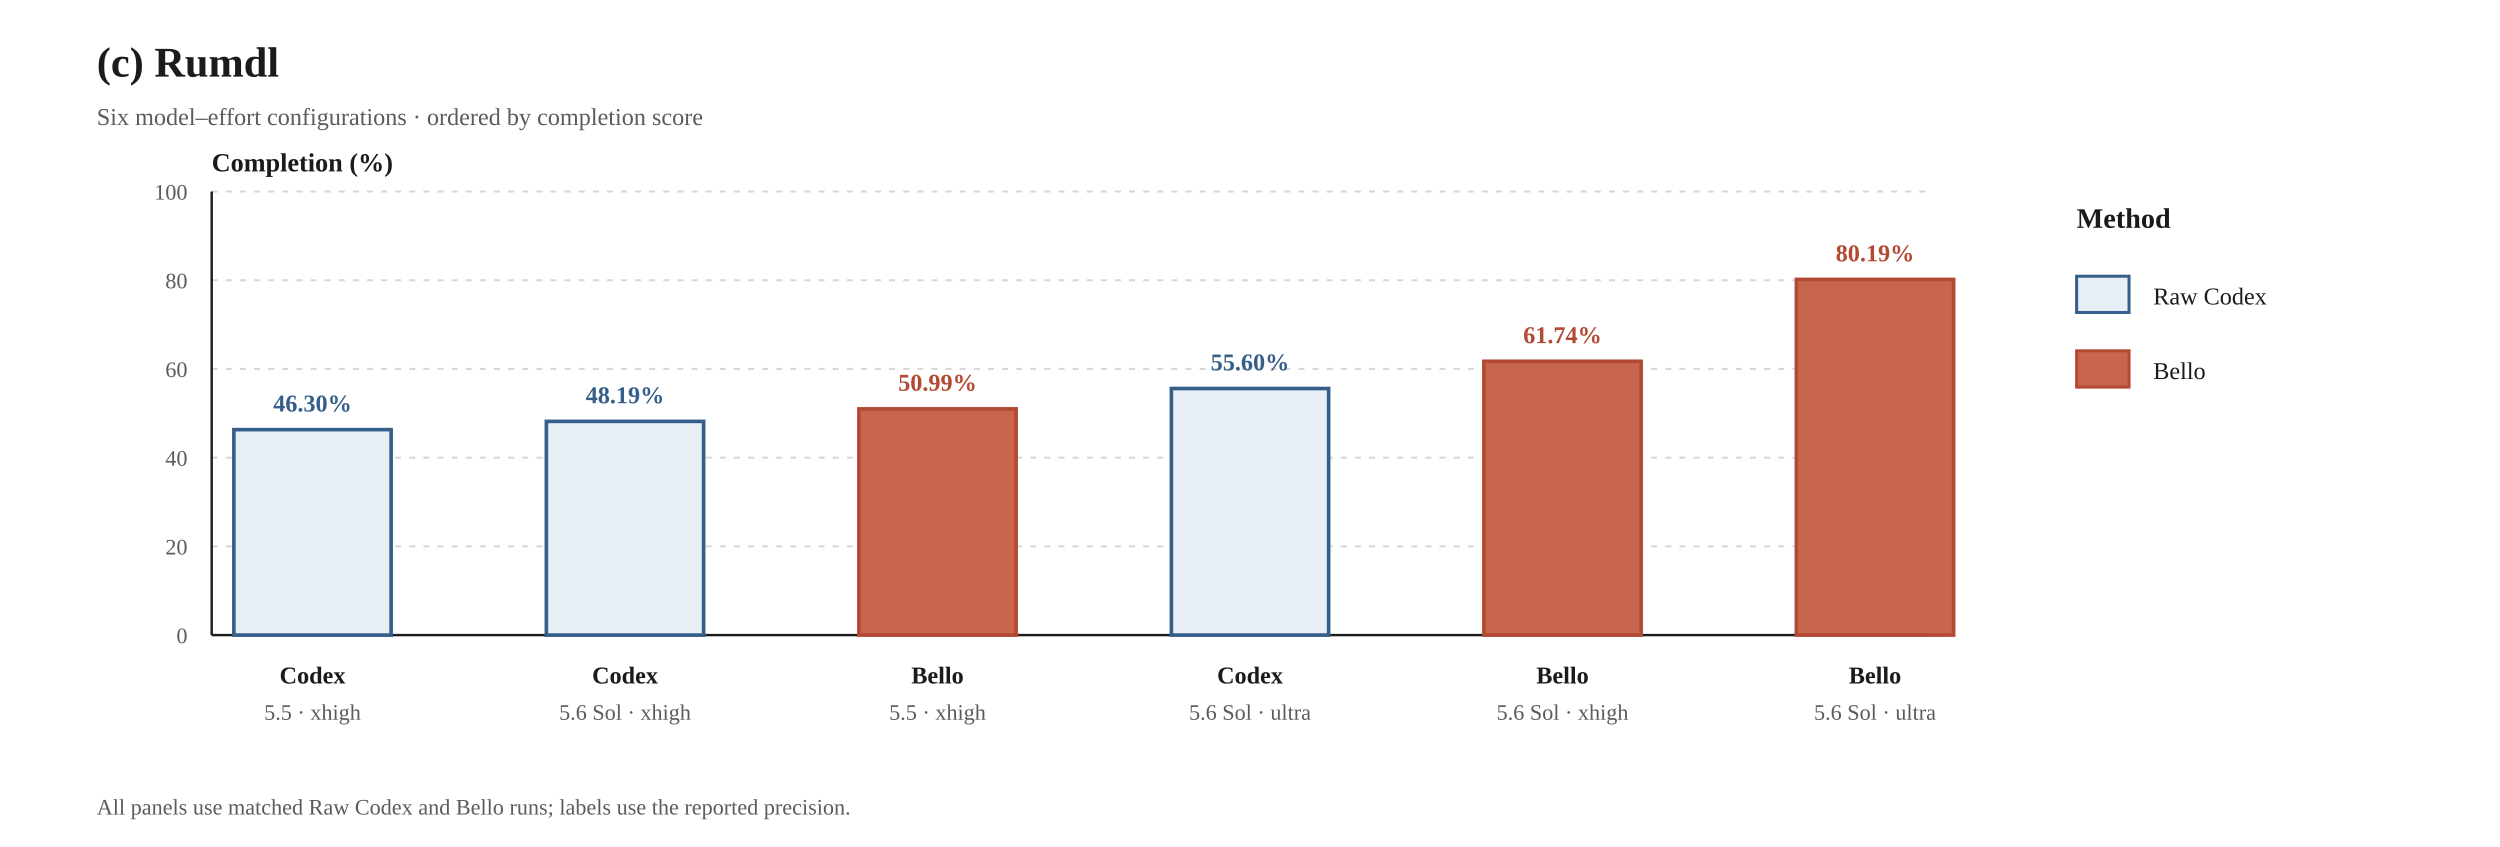
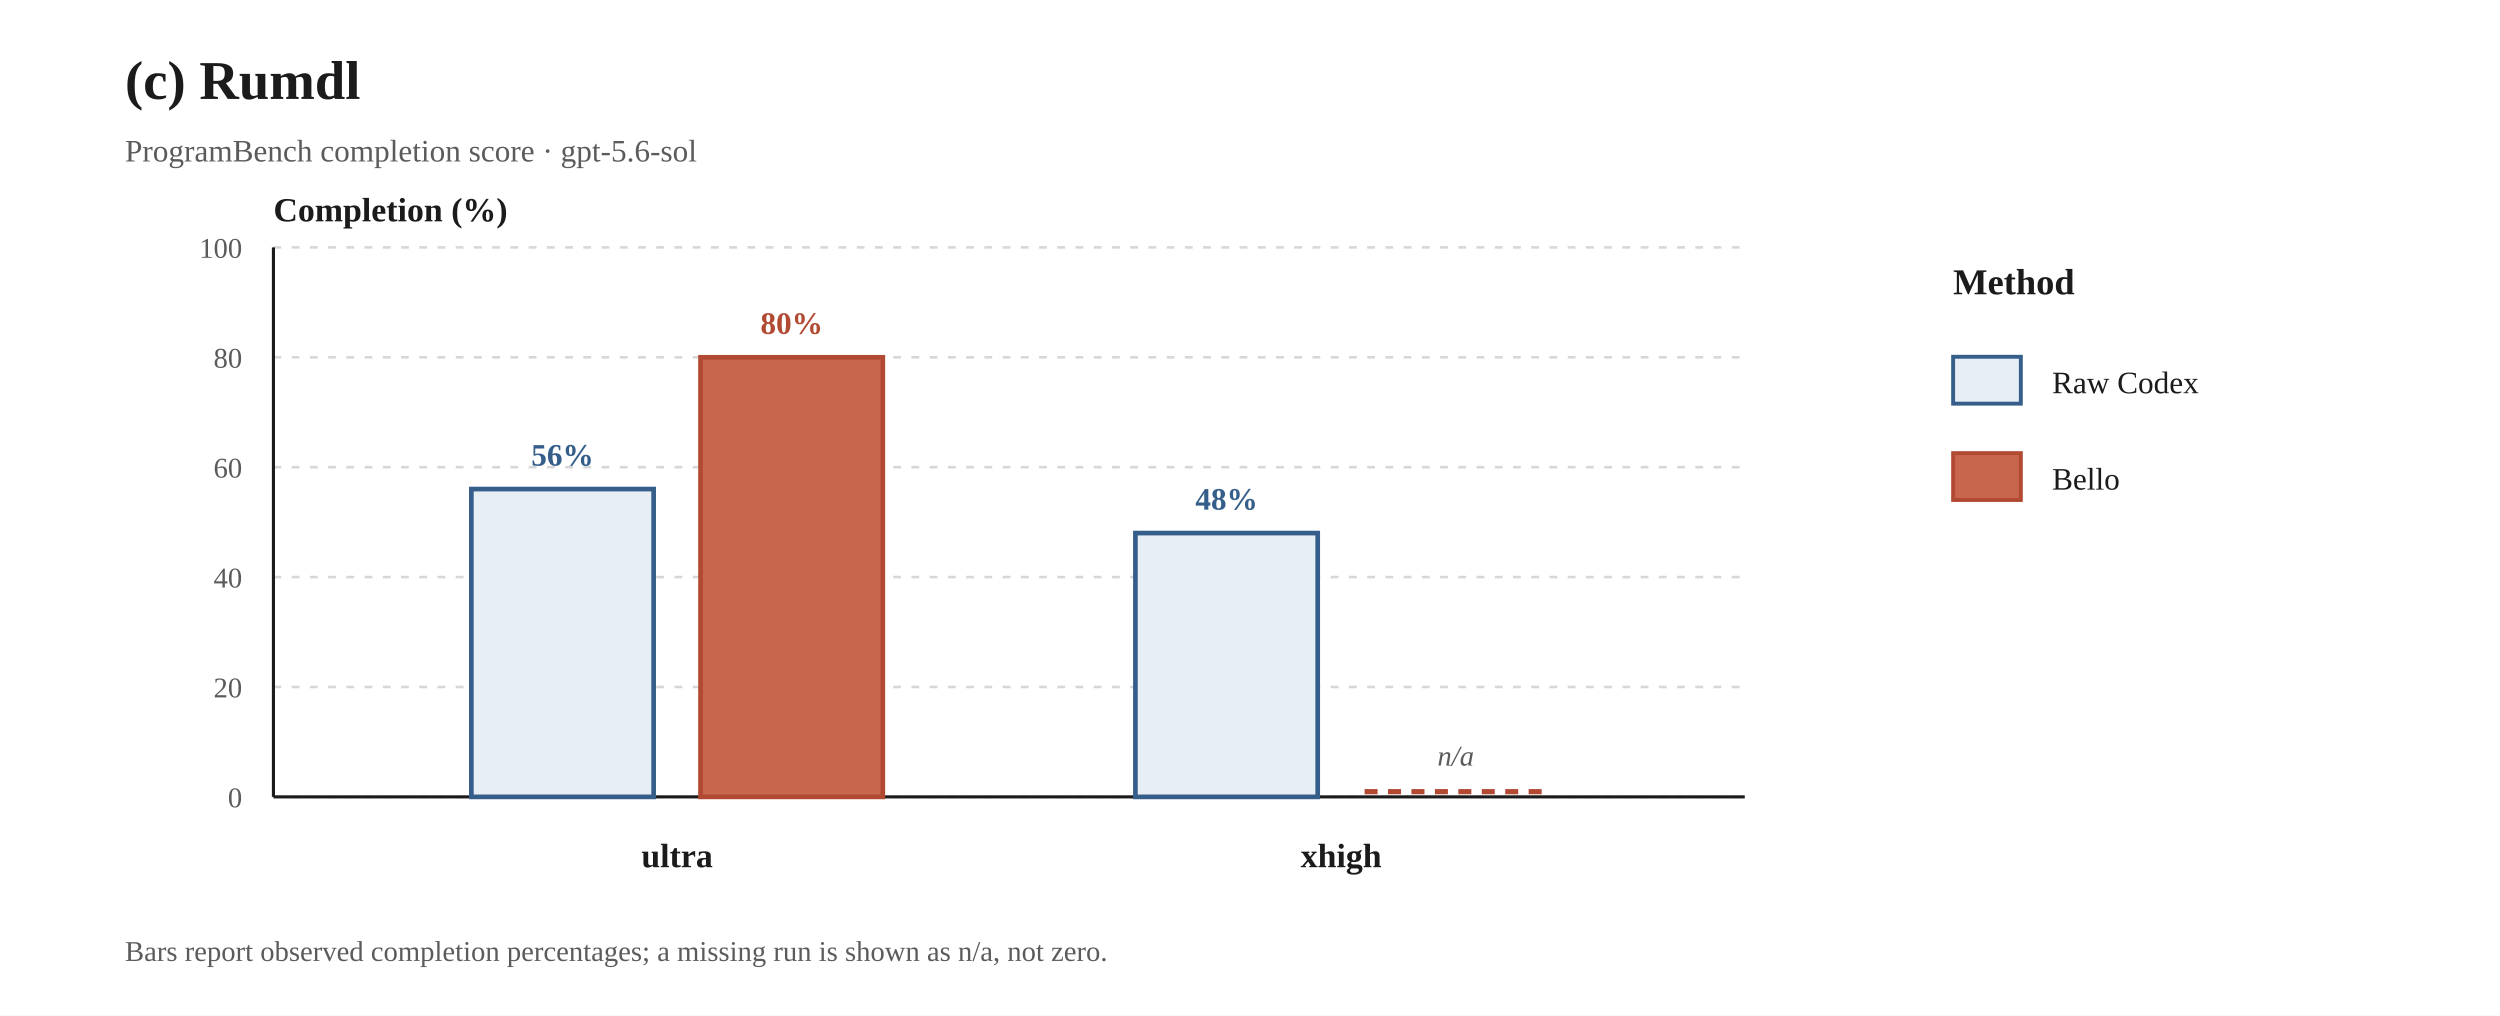
- <svg xmlns="http://www.w3.org/2000/svg" width="1240" height="420" viewBox="0 0 1240 420" role="img" aria-labelledby="title-rumdl desc-rumdl">
-   <rect width="1240" height="420" fill="#FFFFFF" />
+ <svg xmlns="http://www.w3.org/2000/svg" width="960" height="390" viewBox="0 0 960 390" role="img" aria-labelledby="title-rumdl desc-rumdl">
+   <rect width="960" height="390" fill="#FFFFFF" />
  <text x="48.0" y="38.0" font-family="Georgia, 'Times New Roman', serif" font-size="21" font-weight="bold" font-style="normal" text-anchor="start" fill="#1B1B1B">(c)  Rumdl</text>
-   <text x="48.0" y="62.0" font-family="Georgia, 'Times New Roman', serif" font-size="12" font-weight="normal" font-style="normal" text-anchor="start" fill="#5B5B5B">Six model–effort configurations · ordered by completion score</text>
+   <text x="48.0" y="62.0" font-family="Georgia, 'Times New Roman', serif" font-size="12" font-weight="normal" font-style="normal" text-anchor="start" fill="#5B5B5B">ProgramBench completion score · gpt-5.6-sol</text>
  <text x="105.0" y="85.0" font-family="Georgia, 'Times New Roman', serif" font-size="13" font-weight="bold" font-style="normal" text-anchor="start" fill="#1B1B1B">Completion (%)</text>
-   <line x1="105.0" y1="315.0" x2="955.0" y2="315.0" stroke="#D7D7D7" stroke-width="1" stroke-dasharray="3 4" />
-   <text x="93.0" y="319.0" font-family="Georgia, 'Times New Roman', serif" font-size="11" font-weight="normal" font-style="normal" text-anchor="end" fill="#5B5B5B">0</text>
-   <line x1="105.0" y1="271.0" x2="955.0" y2="271.0" stroke="#D7D7D7" stroke-width="1" stroke-dasharray="3 4" />
-   <text x="93.0" y="275.0" font-family="Georgia, 'Times New Roman', serif" font-size="11" font-weight="normal" font-style="normal" text-anchor="end" fill="#5B5B5B">20</text>
-   <line x1="105.0" y1="227.0" x2="955.0" y2="227.0" stroke="#D7D7D7" stroke-width="1" stroke-dasharray="3 4" />
-   <text x="93.0" y="231.0" font-family="Georgia, 'Times New Roman', serif" font-size="11" font-weight="normal" font-style="normal" text-anchor="end" fill="#5B5B5B">40</text>
-   <line x1="105.0" y1="183.0" x2="955.0" y2="183.0" stroke="#D7D7D7" stroke-width="1" stroke-dasharray="3 4" />
-   <text x="93.0" y="187.0" font-family="Georgia, 'Times New Roman', serif" font-size="11" font-weight="normal" font-style="normal" text-anchor="end" fill="#5B5B5B">60</text>
-   <line x1="105.0" y1="139.0" x2="955.0" y2="139.0" stroke="#D7D7D7" stroke-width="1" stroke-dasharray="3 4" />
-   <text x="93.0" y="143.0" font-family="Georgia, 'Times New Roman', serif" font-size="11" font-weight="normal" font-style="normal" text-anchor="end" fill="#5B5B5B">80</text>
-   <line x1="105.0" y1="95.0" x2="955.0" y2="95.0" stroke="#D7D7D7" stroke-width="1" stroke-dasharray="3 4" />
+   <line x1="105.0" y1="306.0" x2="670.0" y2="306.0" stroke="#D7D7D7" stroke-width="1" stroke-dasharray="3 4" />
+   <text x="93.0" y="310.0" font-family="Georgia, 'Times New Roman', serif" font-size="11" font-weight="normal" font-style="normal" text-anchor="end" fill="#5B5B5B">0</text>
+   <line x1="105.0" y1="263.8" x2="670.0" y2="263.8" stroke="#D7D7D7" stroke-width="1" stroke-dasharray="3 4" />
+   <text x="93.0" y="267.8" font-family="Georgia, 'Times New Roman', serif" font-size="11" font-weight="normal" font-style="normal" text-anchor="end" fill="#5B5B5B">20</text>
+   <line x1="105.0" y1="221.6" x2="670.0" y2="221.6" stroke="#D7D7D7" stroke-width="1" stroke-dasharray="3 4" />
+   <text x="93.0" y="225.6" font-family="Georgia, 'Times New Roman', serif" font-size="11" font-weight="normal" font-style="normal" text-anchor="end" fill="#5B5B5B">40</text>
+   <line x1="105.0" y1="179.4" x2="670.0" y2="179.4" stroke="#D7D7D7" stroke-width="1" stroke-dasharray="3 4" />
+   <text x="93.0" y="183.4" font-family="Georgia, 'Times New Roman', serif" font-size="11" font-weight="normal" font-style="normal" text-anchor="end" fill="#5B5B5B">60</text>
+   <line x1="105.0" y1="137.2" x2="670.0" y2="137.2" stroke="#D7D7D7" stroke-width="1" stroke-dasharray="3 4" />
+   <text x="93.0" y="141.2" font-family="Georgia, 'Times New Roman', serif" font-size="11" font-weight="normal" font-style="normal" text-anchor="end" fill="#5B5B5B">80</text>
+   <line x1="105.0" y1="95.0" x2="670.0" y2="95.0" stroke="#D7D7D7" stroke-width="1" stroke-dasharray="3 4" />
  <text x="93.0" y="99.0" font-family="Georgia, 'Times New Roman', serif" font-size="11" font-weight="normal" font-style="normal" text-anchor="end" fill="#5B5B5B">100</text>
-   <line x1="105.0" y1="95.0" x2="105.0" y2="315.0" stroke="#1B1B1B" stroke-width="1.2" />
-   <line x1="105.0" y1="315.0" x2="955.0" y2="315.0" stroke="#1B1B1B" stroke-width="1.2" />
-   <rect x="116.0" y="213.1" width="78.0" height="101.9" fill="#E7EEF5" stroke="#355F8A" stroke-width="1.8" />
-   <text x="155.0" y="204.1" font-family="Georgia, 'Times New Roman', serif" font-size="12" font-weight="bold" font-style="normal" text-anchor="middle" fill="#355F8A">46.30%</text>
-   <text x="155.0" y="339.0" font-family="Georgia, 'Times New Roman', serif" font-size="12" font-weight="bold" font-style="normal" text-anchor="middle" fill="#1B1B1B">Codex</text>
-   <text x="155.0" y="357.0" font-family="Georgia, 'Times New Roman', serif" font-size="11" font-weight="normal" font-style="normal" text-anchor="middle" fill="#5B5B5B">5.5 · xhigh</text>
-   <rect x="271.0" y="209.0" width="78.0" height="106.0" fill="#E7EEF5" stroke="#355F8A" stroke-width="1.8" />
-   <text x="310.0" y="200.0" font-family="Georgia, 'Times New Roman', serif" font-size="12" font-weight="bold" font-style="normal" text-anchor="middle" fill="#355F8A">48.19%</text>
-   <text x="310.0" y="339.0" font-family="Georgia, 'Times New Roman', serif" font-size="12" font-weight="bold" font-style="normal" text-anchor="middle" fill="#1B1B1B">Codex</text>
-   <text x="310.0" y="357.0" font-family="Georgia, 'Times New Roman', serif" font-size="11" font-weight="normal" font-style="normal" text-anchor="middle" fill="#5B5B5B">5.6 Sol · xhigh</text>
-   <rect x="426.0" y="202.8" width="78.0" height="112.2" fill="#C7654D" stroke="#B24A33" stroke-width="1.8" />
-   <text x="465.0" y="193.8" font-family="Georgia, 'Times New Roman', serif" font-size="12" font-weight="bold" font-style="normal" text-anchor="middle" fill="#B24A33">50.99%</text>
-   <text x="465.0" y="339.0" font-family="Georgia, 'Times New Roman', serif" font-size="12" font-weight="bold" font-style="normal" text-anchor="middle" fill="#1B1B1B">Bello</text>
-   <text x="465.0" y="357.0" font-family="Georgia, 'Times New Roman', serif" font-size="11" font-weight="normal" font-style="normal" text-anchor="middle" fill="#5B5B5B">5.5 · xhigh</text>
-   <rect x="581.0" y="192.7" width="78.0" height="122.3" fill="#E7EEF5" stroke="#355F8A" stroke-width="1.8" />
-   <text x="620.0" y="183.7" font-family="Georgia, 'Times New Roman', serif" font-size="12" font-weight="bold" font-style="normal" text-anchor="middle" fill="#355F8A">55.60%</text>
-   <text x="620.0" y="339.0" font-family="Georgia, 'Times New Roman', serif" font-size="12" font-weight="bold" font-style="normal" text-anchor="middle" fill="#1B1B1B">Codex</text>
-   <text x="620.0" y="357.0" font-family="Georgia, 'Times New Roman', serif" font-size="11" font-weight="normal" font-style="normal" text-anchor="middle" fill="#5B5B5B">5.6 Sol · ultra</text>
-   <rect x="736.0" y="179.2" width="78.0" height="135.8" fill="#C7654D" stroke="#B24A33" stroke-width="1.8" />
-   <text x="775.0" y="170.2" font-family="Georgia, 'Times New Roman', serif" font-size="12" font-weight="bold" font-style="normal" text-anchor="middle" fill="#B24A33">61.74%</text>
-   <text x="775.0" y="339.0" font-family="Georgia, 'Times New Roman', serif" font-size="12" font-weight="bold" font-style="normal" text-anchor="middle" fill="#1B1B1B">Bello</text>
-   <text x="775.0" y="357.0" font-family="Georgia, 'Times New Roman', serif" font-size="11" font-weight="normal" font-style="normal" text-anchor="middle" fill="#5B5B5B">5.6 Sol · xhigh</text>
-   <rect x="891.0" y="138.6" width="78.0" height="176.4" fill="#C7654D" stroke="#B24A33" stroke-width="1.8" />
-   <text x="930.0" y="129.6" font-family="Georgia, 'Times New Roman', serif" font-size="12" font-weight="bold" font-style="normal" text-anchor="middle" fill="#B24A33">80.19%</text>
-   <text x="930.0" y="339.0" font-family="Georgia, 'Times New Roman', serif" font-size="12" font-weight="bold" font-style="normal" text-anchor="middle" fill="#1B1B1B">Bello</text>
-   <text x="930.0" y="357.0" font-family="Georgia, 'Times New Roman', serif" font-size="11" font-weight="normal" font-style="normal" text-anchor="middle" fill="#5B5B5B">5.6 Sol · ultra</text>
-   <text x="1030.0" y="113.0" font-family="Georgia, 'Times New Roman', serif" font-size="14" font-weight="bold" font-style="normal" text-anchor="start" fill="#1B1B1B">Method</text>
-   <rect x="1030.0" y="137.0" width="26.0" height="18.0" fill="#E7EEF5" stroke="#355F8A" stroke-width="1.5" />
-   <text x="1068.0" y="151.0" font-family="Georgia, 'Times New Roman', serif" font-size="12" font-weight="normal" font-style="normal" text-anchor="start" fill="#1B1B1B">Raw Codex</text>
-   <rect x="1030.0" y="174.0" width="26.0" height="18.0" fill="#C7654D" stroke="#B24A33" stroke-width="1.5" />
-   <text x="1068.0" y="188.0" font-family="Georgia, 'Times New Roman', serif" font-size="12" font-weight="normal" font-style="normal" text-anchor="start" fill="#1B1B1B">Bello</text>
-   <text x="48.0" y="404.0" font-family="Georgia, 'Times New Roman', serif" font-size="11" font-weight="normal" font-style="normal" text-anchor="start" fill="#5B5B5B">All panels use matched Raw Codex and Bello runs; labels use the reported precision.</text>
+   <line x1="105.0" y1="95.0" x2="105.0" y2="306.0" stroke="#1B1B1B" stroke-width="1.2" />
+   <line x1="105.0" y1="306.0" x2="670.0" y2="306.0" stroke="#1B1B1B" stroke-width="1.2" />
+   <text x="260.0" y="333.0" font-family="Georgia, 'Times New Roman', serif" font-size="13" font-weight="bold" font-style="normal" text-anchor="middle" fill="#1B1B1B">ultra</text>
+   <rect x="181.0" y="187.8" width="70.0" height="118.2" fill="#E7EEF5" stroke="#355F8A" stroke-width="1.8" />
+   <text x="216.0" y="178.8" font-family="Georgia, 'Times New Roman', serif" font-size="12" font-weight="bold" font-style="normal" text-anchor="middle" fill="#355F8A">56%</text>
+   <rect x="269.0" y="137.2" width="70.0" height="168.8" fill="#C7654D" stroke="#B24A33" stroke-width="1.8" />
+   <text x="304.0" y="128.2" font-family="Georgia, 'Times New Roman', serif" font-size="12" font-weight="bold" font-style="normal" text-anchor="middle" fill="#B24A33">80%</text>
+   <text x="515.0" y="333.0" font-family="Georgia, 'Times New Roman', serif" font-size="13" font-weight="bold" font-style="normal" text-anchor="middle" fill="#1B1B1B">xhigh</text>
+   <rect x="436.0" y="204.7" width="70.0" height="101.3" fill="#E7EEF5" stroke="#355F8A" stroke-width="1.8" />
+   <text x="471.0" y="195.7" font-family="Georgia, 'Times New Roman', serif" font-size="12" font-weight="bold" font-style="normal" text-anchor="middle" fill="#355F8A">48%</text>
+   <line x1="524.0" y1="304.0" x2="594.0" y2="304.0" stroke="#B24A33" stroke-width="2" stroke-dasharray="5 4" />
+   <text x="559.0" y="294.0" font-family="Georgia, 'Times New Roman', serif" font-size="11" font-weight="normal" font-style="italic" text-anchor="middle" fill="#5B5B5B">n/a</text>
+   <text x="750.0" y="113.0" font-family="Georgia, 'Times New Roman', serif" font-size="14" font-weight="bold" font-style="normal" text-anchor="start" fill="#1B1B1B">Method</text>
+   <rect x="750.0" y="137.0" width="26.0" height="18.0" fill="#E7EEF5" stroke="#355F8A" stroke-width="1.5" />
+   <text x="788.0" y="151.0" font-family="Georgia, 'Times New Roman', serif" font-size="12" font-weight="normal" font-style="normal" text-anchor="start" fill="#1B1B1B">Raw Codex</text>
+   <rect x="750.0" y="174.0" width="26.0" height="18.0" fill="#C7654D" stroke="#B24A33" stroke-width="1.5" />
+   <text x="788.0" y="188.0" font-family="Georgia, 'Times New Roman', serif" font-size="12" font-weight="normal" font-style="normal" text-anchor="start" fill="#1B1B1B">Bello</text>
+   <text x="48.0" y="369.0" font-family="Georgia, 'Times New Roman', serif" font-size="11" font-weight="normal" font-style="normal" text-anchor="start" fill="#5B5B5B">Bars report observed completion percentages; a missing run is shown as n/a, not zero.</text>
</svg>
